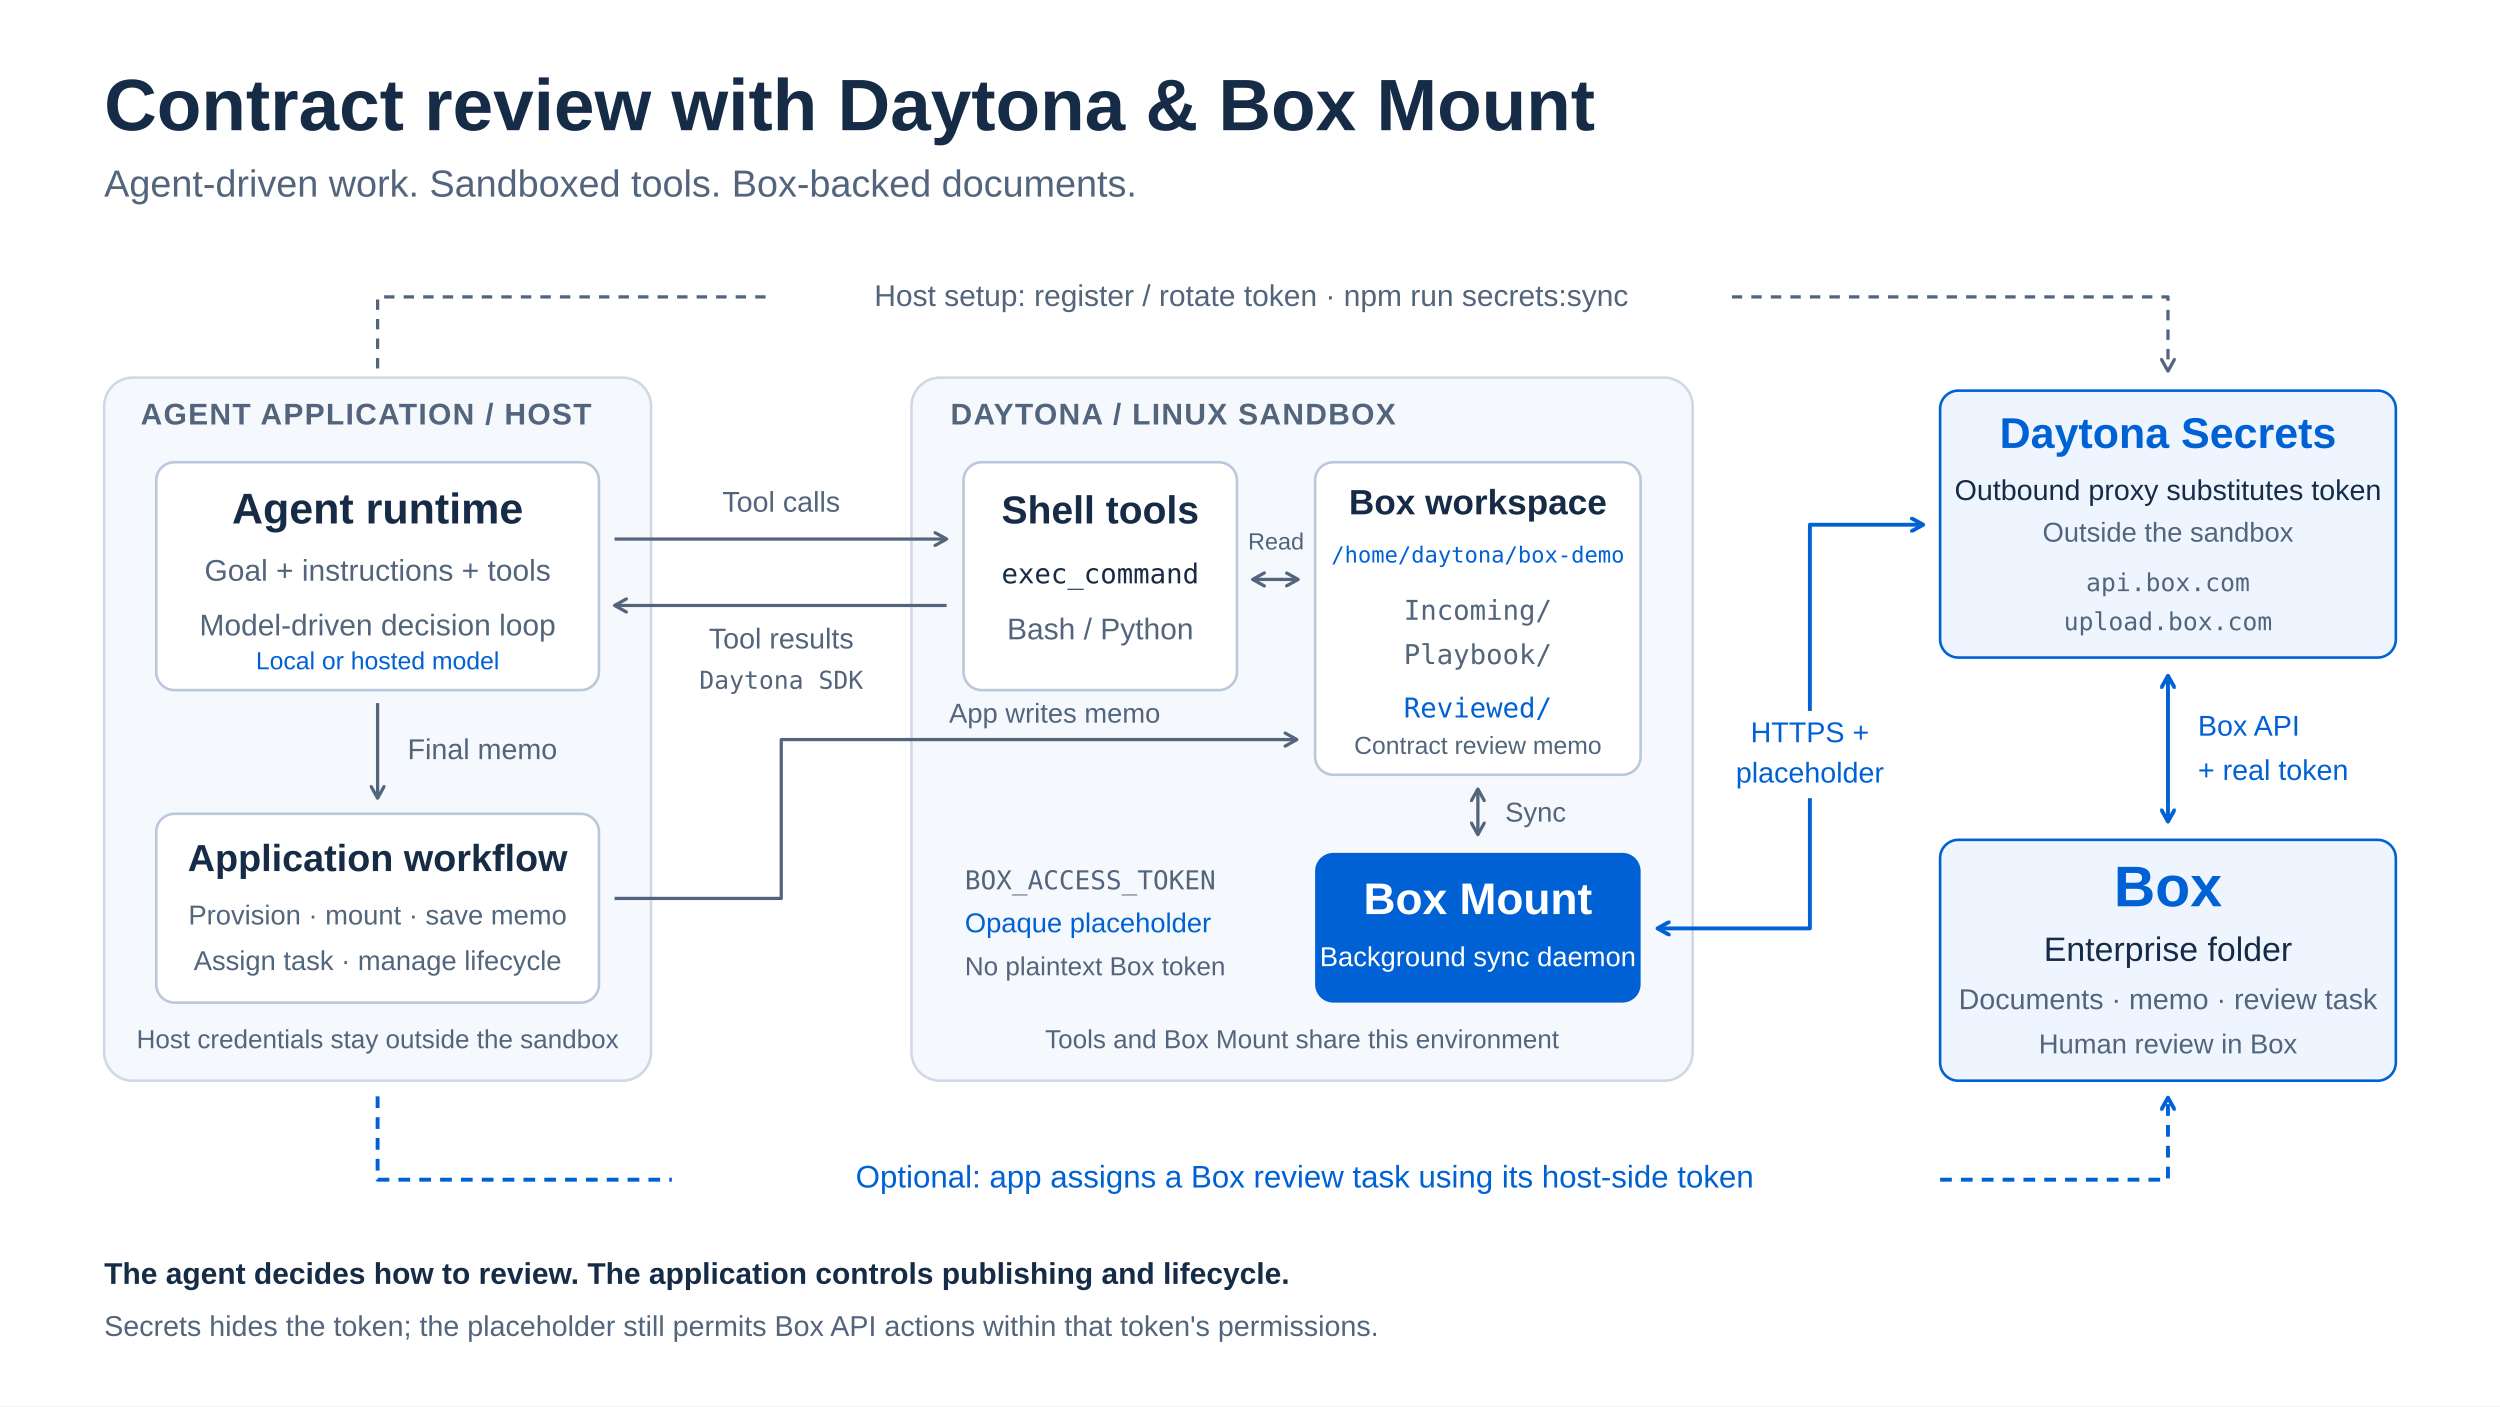
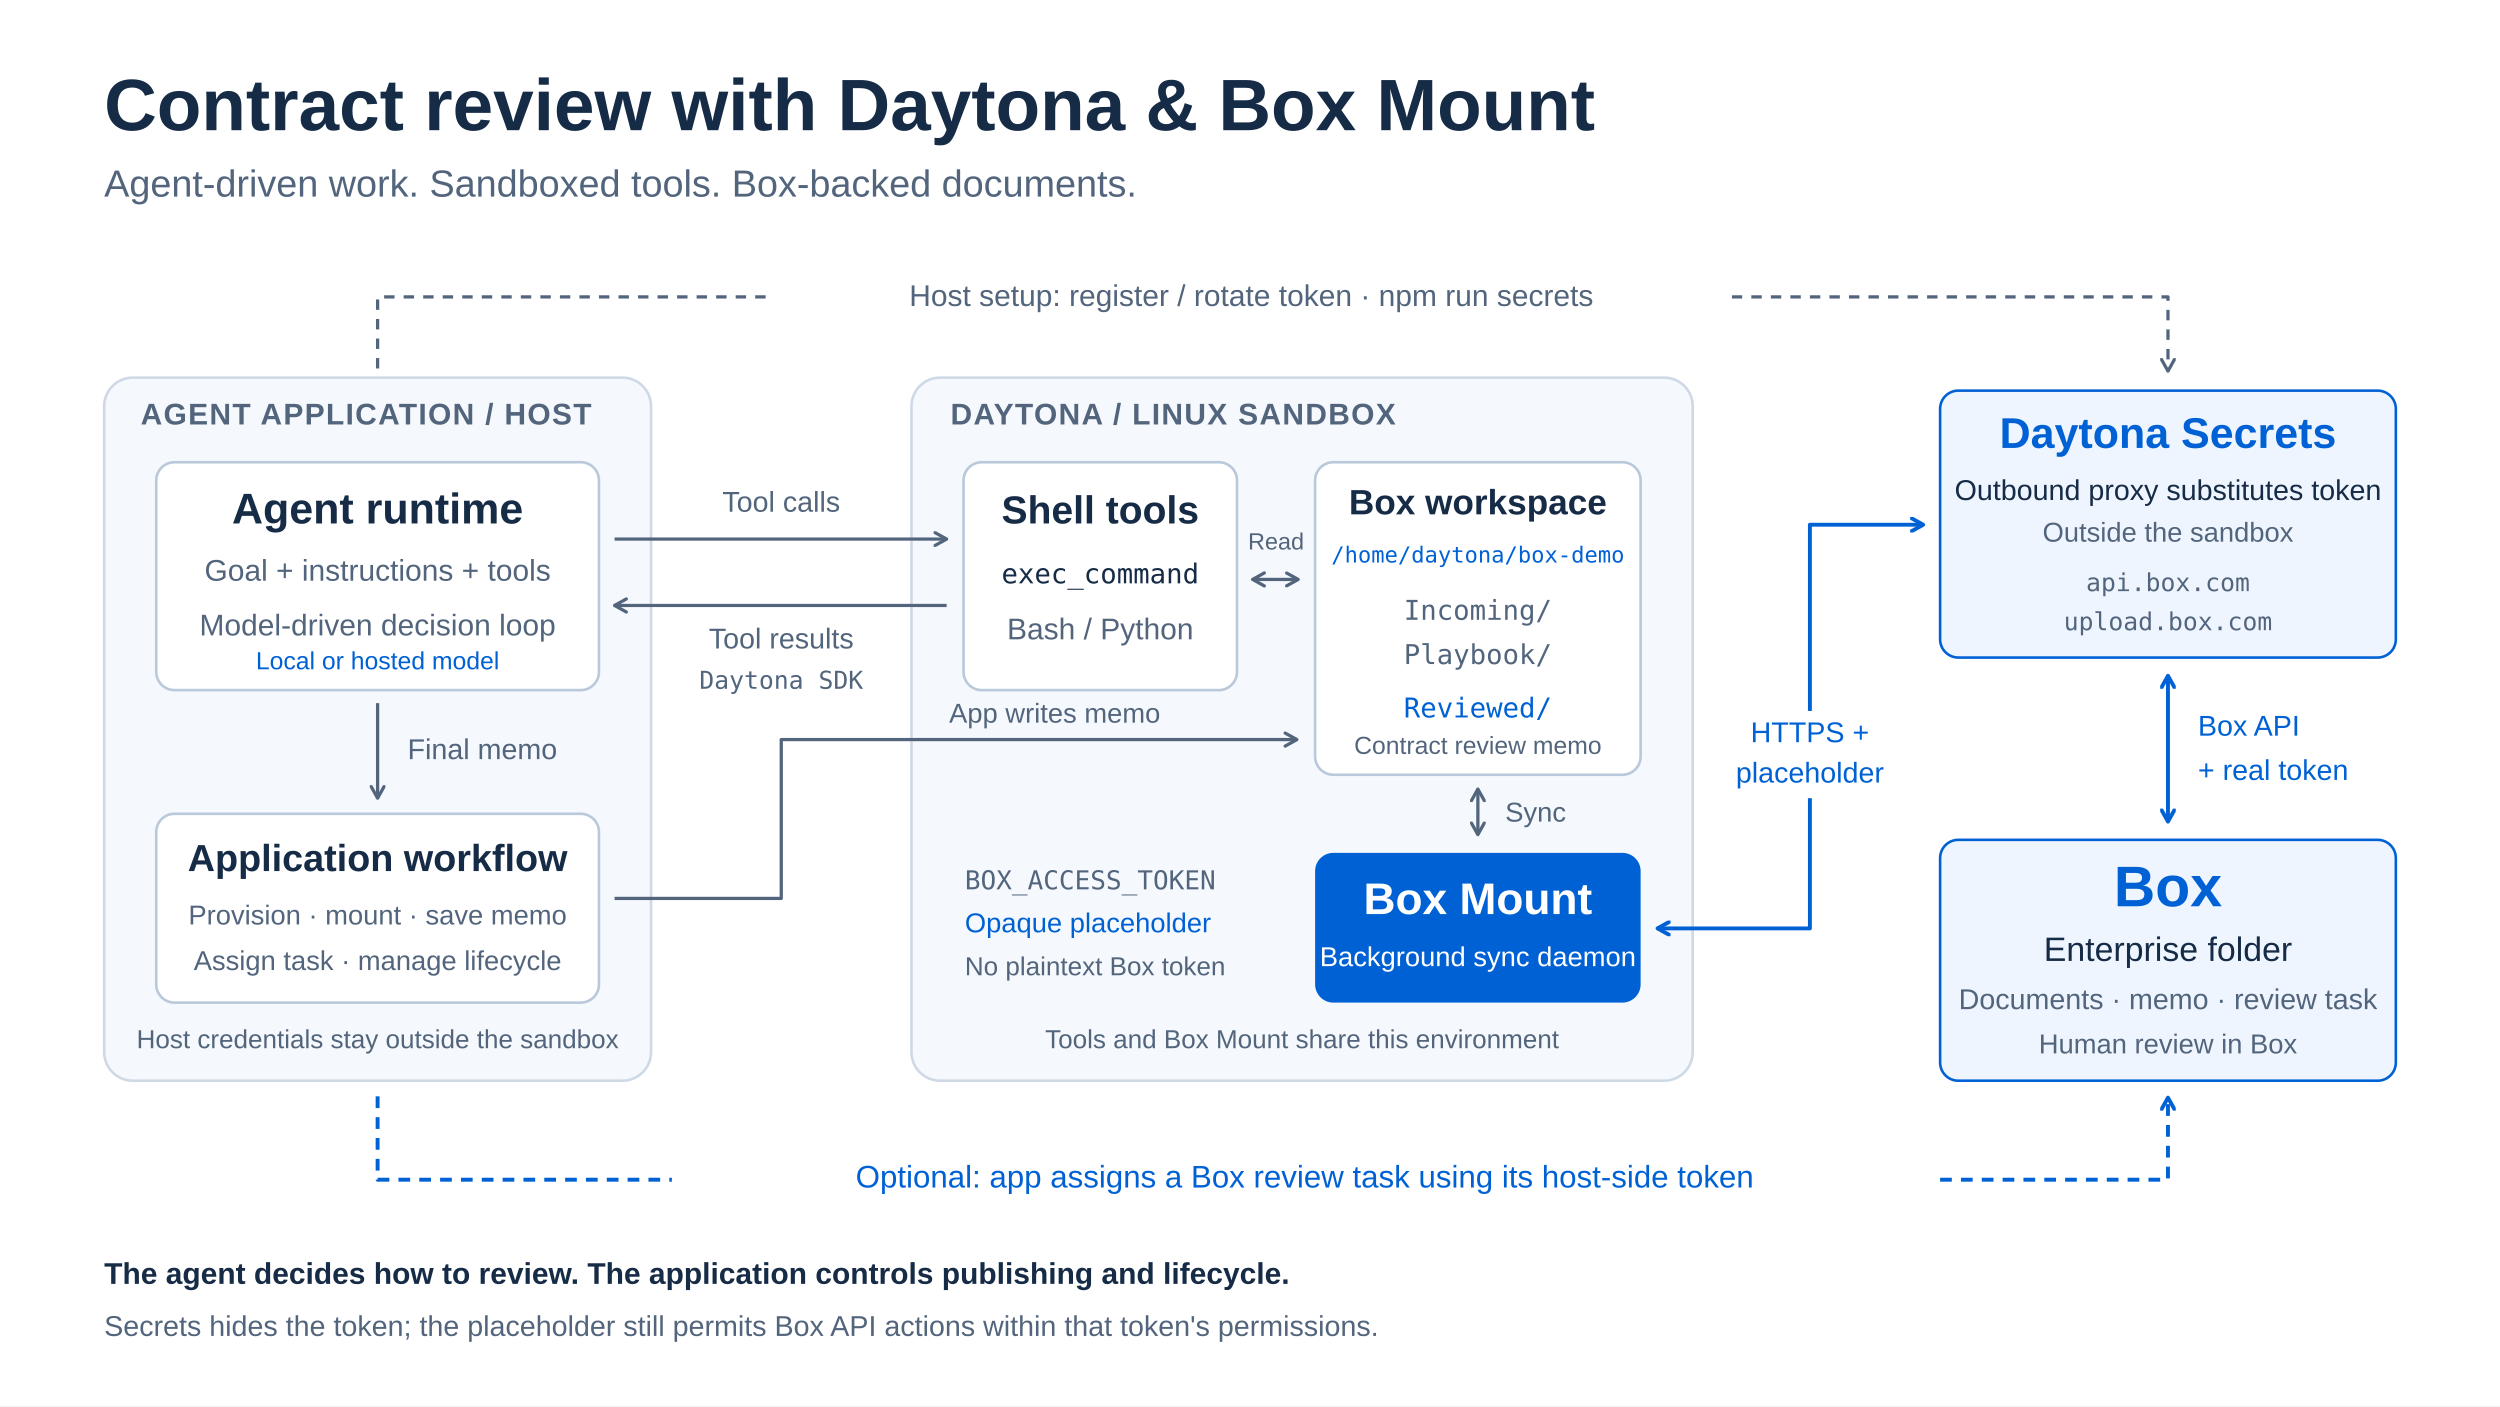
<svg xmlns="http://www.w3.org/2000/svg" width="1920" height="1080" viewBox="0 0 1920 1080" role="img" aria-labelledby="title description">
  <defs>
    <marker id="arrow-gray" markerWidth="12" markerHeight="12" refX="10" refY="6" orient="auto-start-reverse" markerUnits="userSpaceOnUse">
      <path d="M 1 1 L 10 6 L 1 11" fill="none" stroke="#52657C" stroke-width="2.5" stroke-linecap="round" stroke-linejoin="round" />
    </marker>
    <marker id="arrow-blue" markerWidth="12" markerHeight="12" refX="10" refY="6" orient="auto-start-reverse" markerUnits="userSpaceOnUse">
      <path d="M 1 1 L 10 6 L 1 11" fill="none" stroke="#0061D5" stroke-width="3" stroke-linecap="round" stroke-linejoin="round" />
    </marker>
    <style>
      text { font-family: Arial, Helvetica, sans-serif; fill: #162B46; }
      .muted { fill: #52657C; }
      .blue { fill: #0061D5; }
      .white { fill: #FFFFFF; }
      .mono { font-family: Menlo, Consolas, monospace; }
      .center { text-anchor: middle; }
      .connection { fill: none; stroke: #52657C; stroke-width: 2.5; stroke-linejoin: round; }
      .api { fill: none; stroke: #0061D5; stroke-width: 3; stroke-linejoin: round; }
    </style>
  </defs>
  <rect width="1920" height="1080" fill="#FFFFFF" />
  <text x="80" y="100" font-size="56" font-weight="700">Contract review with Daytona &amp; Box Mount</text>
  <text x="80" y="151" font-size="29" class="muted">Agent-driven work. Sandboxed tools. Box-backed documents.</text>
  <path d="M 290 283 V 228 H 1665 V 285" class="connection" stroke-dasharray="8 7" marker-end="url(#arrow-gray)" />
  <rect x="592" y="208" width="738" height="39" fill="#FFFFFF" />
-   <text x="961" y="235" font-size="23" class="center muted">Host setup: register / rotate token · npm run secrets:sync</text>
+   <text x="961" y="235" font-size="23" class="center muted">Host setup: register / rotate token · npm run secrets</text>
  <rect x="80" y="290" width="420" height="540" rx="22" fill="#F5F8FC" stroke="#CFD9E6" stroke-width="2" />
  <text x="108" y="326" font-size="23" font-weight="700" class="muted" letter-spacing="1">AGENT APPLICATION / HOST</text>
  <rect x="120" y="355" width="340" height="175" rx="14" fill="#FFFFFF" stroke="#B9C8DA" stroke-width="2" />
  <text x="290" y="402" font-size="33" font-weight="700" class="center">Agent runtime</text>
  <text x="290" y="446" font-size="23" class="center muted">Goal + instructions + tools</text>
  <text x="290" y="488" font-size="23" class="center muted">Model-driven decision loop</text>
  <text x="290" y="514" font-size="19" class="center blue">Local or hosted model</text>
  <line x1="290" y1="540" x2="290" y2="613" class="connection" marker-end="url(#arrow-gray)" />
  <text x="313" y="583" font-size="22" class="muted">Final memo</text>
  <rect x="120" y="625" width="340" height="145" rx="14" fill="#FFFFFF" stroke="#B9C8DA" stroke-width="2" />
  <text x="290" y="669" font-size="29" font-weight="700" class="center">Application workflow</text>
  <text x="290" y="710" font-size="21" class="center muted">Provision · mount · save memo</text>
  <text x="290" y="745" font-size="21" class="center muted">Assign task · manage lifecycle</text>
  <text x="290" y="805" font-size="20" class="center muted">Host credentials stay outside the sandbox</text>
  <rect x="700" y="290" width="600" height="540" rx="22" fill="#F5F8FC" stroke="#CFD9E6" stroke-width="2" />
  <text x="730" y="326" font-size="23" font-weight="700" class="muted" letter-spacing="1">DAYTONA / LINUX SANDBOX</text>
  <text x="600" y="393" font-size="22" class="center muted">Tool calls</text>
  <line x1="472" y1="414" x2="727" y2="414" class="connection" marker-end="url(#arrow-gray)" />
  <line x1="727" y1="465" x2="472" y2="465" class="connection" marker-end="url(#arrow-gray)" />
  <text x="600" y="498" font-size="22" class="center muted">Tool results</text>
  <text x="600" y="529" font-size="19" class="center mono muted">Daytona SDK</text>
  <rect x="740" y="355" width="210" height="175" rx="14" fill="#FFFFFF" stroke="#B9C8DA" stroke-width="2" />
  <text x="845" y="402" font-size="30" font-weight="700" class="center">Shell tools</text>
  <text x="845" y="448" font-size="21" class="center mono">exec_command</text>
  <text x="845" y="491" font-size="23" class="center muted">Bash / Python</text>
  <line x1="962" y1="445" x2="997" y2="445" class="connection" marker-start="url(#arrow-gray)" marker-end="url(#arrow-gray)" />
  <text x="980" y="422" font-size="18" class="center muted">Read</text>
  <rect x="1010" y="355" width="250" height="240" rx="14" fill="#FFFFFF" stroke="#B9C8DA" stroke-width="2" />
  <text x="1135" y="395" font-size="27" font-weight="700" class="center">Box workspace</text>
  <text x="1135" y="432" font-size="17" class="center mono blue">/home/daytona/box-demo</text>
  <text x="1135" y="476" font-size="21" class="center mono muted">Incoming/</text>
  <text x="1135" y="510" font-size="21" class="center mono muted">Playbook/</text>
  <text x="1135" y="551" font-size="21" class="center mono blue">Reviewed/</text>
  <text x="1135" y="579" font-size="19" class="center muted">Contract review memo</text>
  <path d="M 472 690 H 600 V 568 H 996" class="connection" marker-end="url(#arrow-gray)" />
  <text x="810" y="555" font-size="21" class="center muted">App writes memo</text>
  <line x1="1135" y1="606" x2="1135" y2="641" class="connection" marker-start="url(#arrow-gray)" marker-end="url(#arrow-gray)" />
  <text x="1156" y="631" font-size="21" class="muted">Sync</text>
  <rect x="1010" y="655" width="250" height="115" rx="14" fill="#0061D5" />
  <text x="1135" y="702" font-size="34" font-weight="700" class="center white">Box Mount</text>
  <text x="1135" y="742" font-size="21" class="center white">Background sync daemon</text>
  <text x="741" y="683" font-size="20" class="mono muted">BOX_ACCESS_TOKEN</text>
  <text x="741" y="716" font-size="21" class="blue">Opaque placeholder</text>
  <text x="741" y="749" font-size="20" class="muted">No plaintext Box token</text>
  <text x="1000" y="805" font-size="20" class="center muted">Tools and Box Mount share this environment</text>
  <rect x="1490" y="300" width="350" height="205" rx="14" fill="#EEF5FF" stroke="#0061D5" stroke-width="2" />
  <text x="1665" y="344" font-size="33" font-weight="700" class="center blue">Daytona Secrets</text>
  <text x="1665" y="384" font-size="22" class="center">Outbound proxy substitutes token</text>
  <text x="1665" y="416" font-size="21" class="center muted">Outside the sandbox</text>
  <text x="1665" y="454" font-size="19" class="center mono muted">api.box.com</text>
  <text x="1665" y="484" font-size="19" class="center mono muted">upload.box.com</text>
  <path d="M 1273 713 H 1390 V 403 H 1477" class="api" marker-start="url(#arrow-blue)" marker-end="url(#arrow-blue)" />
  <rect x="1310" y="546" width="160" height="67" fill="#FFFFFF" />
  <text x="1390" y="570" font-size="22" class="center blue">HTTPS +</text>
  <text x="1390" y="601" font-size="22" class="center blue">placeholder</text>
  <line x1="1665" y1="519" x2="1665" y2="631" class="api" marker-start="url(#arrow-blue)" marker-end="url(#arrow-blue)" />
  <text x="1688" y="565" font-size="22" class="blue">Box API</text>
  <text x="1688" y="599" font-size="22" class="blue">+ real token</text>
  <rect x="1490" y="645" width="350" height="185" rx="14" fill="#EEF5FF" stroke="#0061D5" stroke-width="2" />
  <text x="1665" y="696" font-size="44" font-weight="700" class="center blue">Box</text>
  <text x="1665" y="738" font-size="26" class="center">Enterprise folder</text>
  <text x="1665" y="775" font-size="22" class="center muted">Documents · memo · review task</text>
  <text x="1665" y="809" font-size="21" class="center muted">Human review in Box</text>
  <path d="M 290 842 V 906 H 1665 V 843" class="api" stroke-dasharray="9 7" marker-end="url(#arrow-blue)" />
  <rect x="516" y="885" width="972" height="40" fill="#FFFFFF" />
  <text x="1002" y="912" font-size="24" class="center blue">Optional: app assigns a Box review task using its host-side token</text>
  <text x="80" y="986" font-size="23" font-weight="700">The agent decides how to review. The application controls publishing and lifecycle.</text>
  <text x="80" y="1026" font-size="22" class="muted">Secrets hides the token; the placeholder still permits Box API actions within that token's permissions.</text>
</svg>
